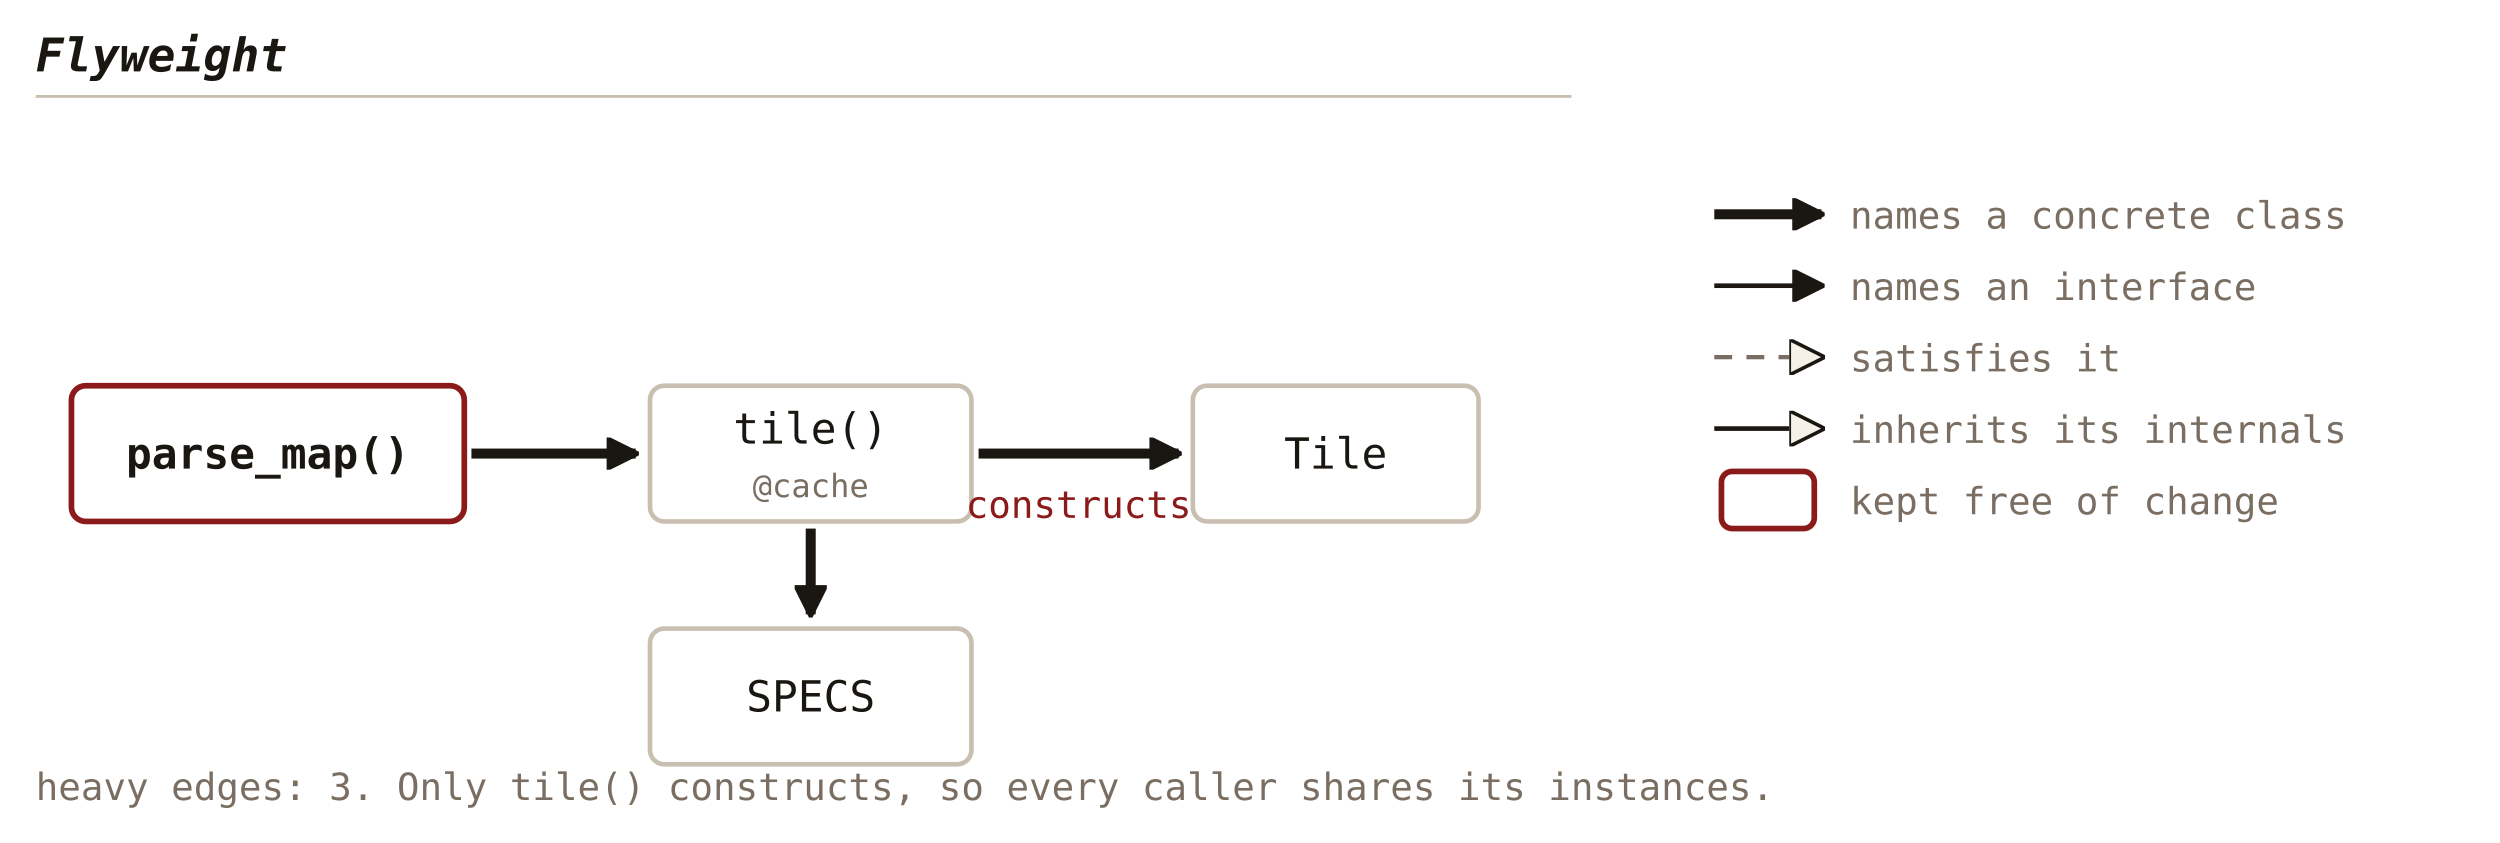
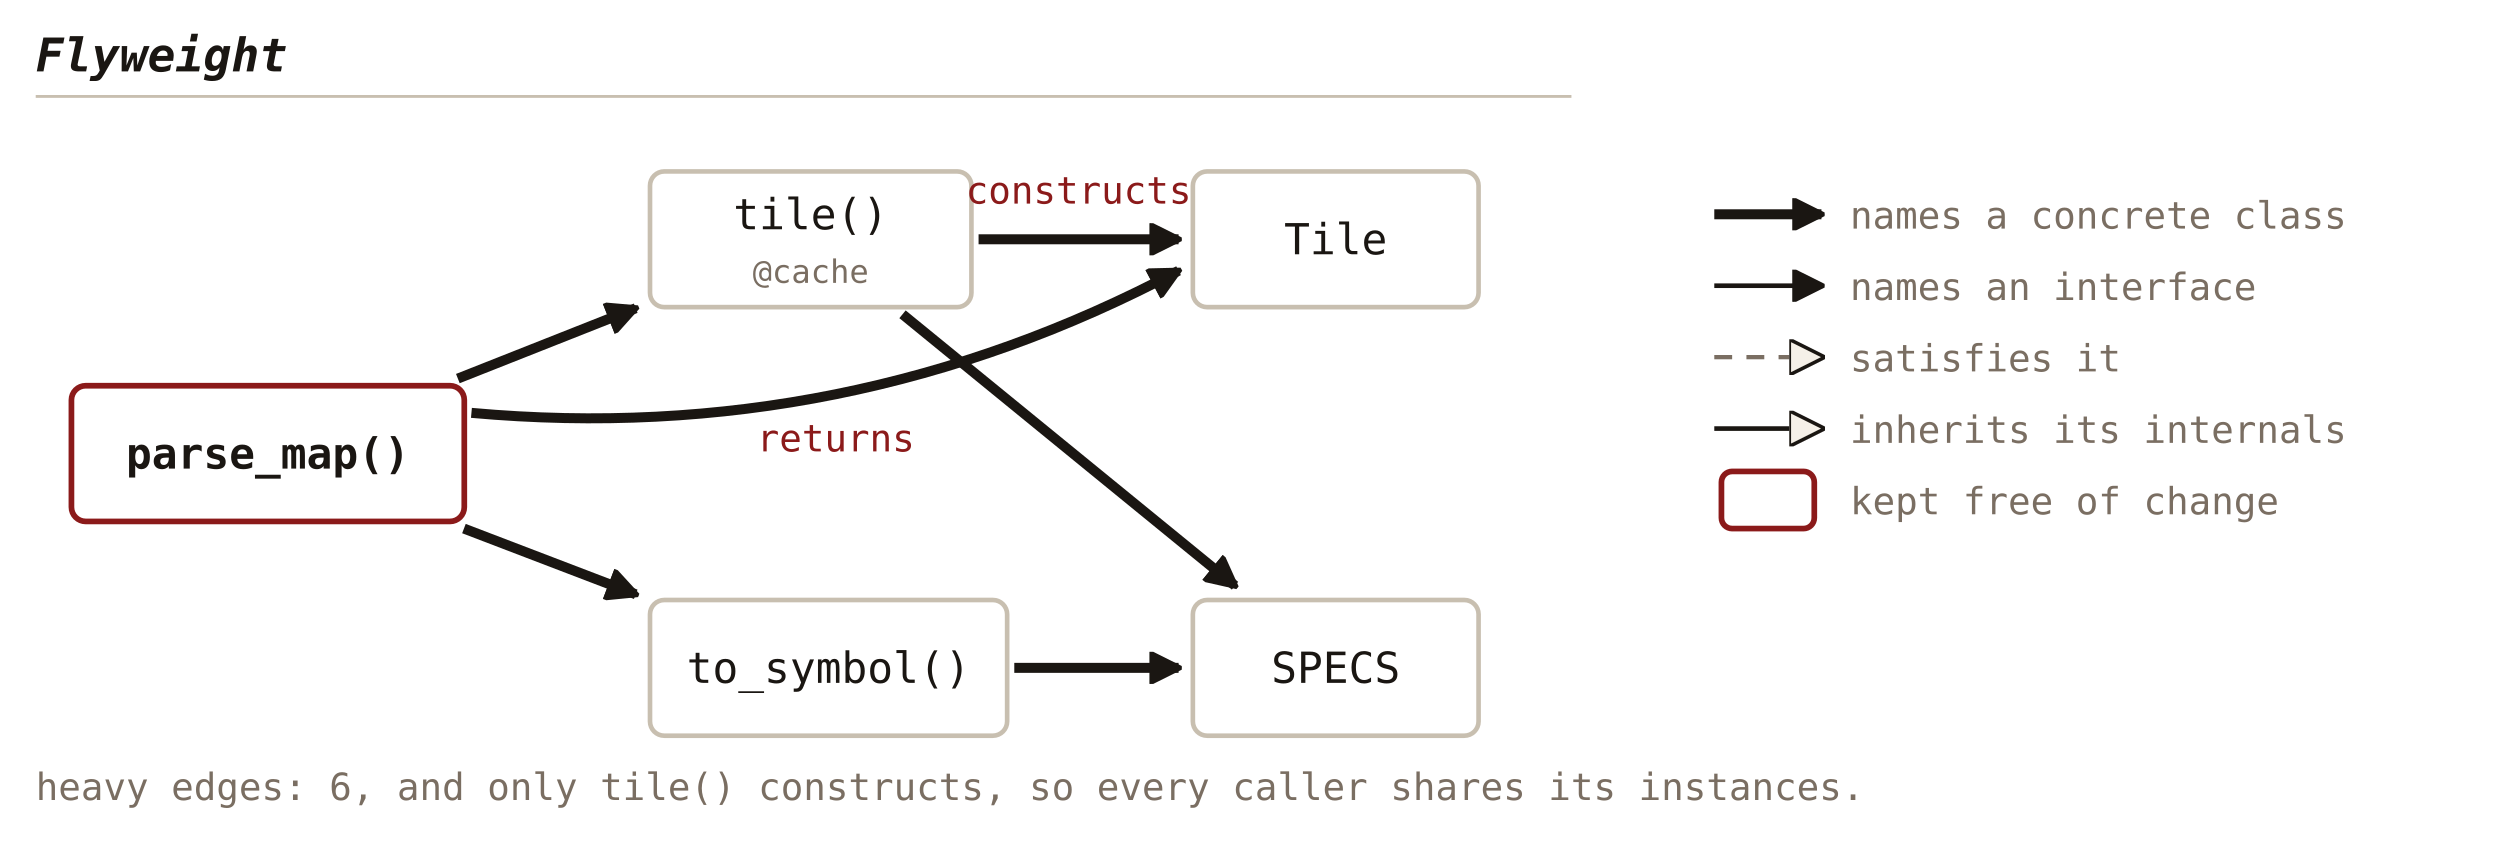
<svg xmlns="http://www.w3.org/2000/svg" viewBox="0 0 700 236" font-family="'JetBrains Mono', Consolas, monospace">
  <defs>
    <marker id="c35-solid" viewBox="0 0 10 10" refX="9" refY="5" markerWidth="9" markerHeight="9" orient="auto" markerUnits="userSpaceOnUse">
      <path d="M0,0 L10,5 L0,10 Z" fill="#1a1612" stroke="#1a1612" stroke-width="1" />
    </marker>
    <marker id="c35-hollow" viewBox="0 0 10 10" refX="9" refY="5" markerWidth="10" markerHeight="10" orient="auto" markerUnits="userSpaceOnUse">
      <path d="M0,0 L10,5 L0,10 Z" fill="#f5f0e8" stroke="#1a1612" stroke-width="1" />
    </marker>
  </defs>
  <text x="10" y="20" font-size="13" font-weight="bold" font-style="italic" fill="#1a1612" text-anchor="start">Flyweight</text>
  <line x1="10" y1="27" x2="440" y2="27" stroke="#c8bfb0" stroke-width="0.8" />
  <rect x="20" y="108" width="110" height="38" fill="none" stroke="#8b1a1a" stroke-width="1.6" rx="4" />
  <text x="75.0" y="131.2" font-size="12" font-weight="bold" fill="#1a1612" text-anchor="middle">parse_map()</text>
-   <rect x="182" y="108" width="90" height="38" fill="none" stroke="#c8bfb0" stroke-width="1.3" rx="4" />
-   <text x="227.0" y="124.2" font-size="12" fill="#1a1612" text-anchor="middle">tile()</text>
-   <text x="227.0" y="139.2" font-size="9" fill="#7a6e62" text-anchor="middle">@cache</text>
-   <rect x="334" y="108" width="80" height="38" fill="none" stroke="#c8bfb0" stroke-width="1.3" rx="4" />
-   <text x="374.0" y="131.2" font-size="12" fill="#1a1612" text-anchor="middle">Tile</text>
-   <rect x="182" y="176" width="90" height="38" fill="none" stroke="#c8bfb0" stroke-width="1.3" rx="4" />
-   <text x="227.0" y="199.2" font-size="12" fill="#1a1612" text-anchor="middle">SPECS</text>
-   <line x1="132.0" y1="127.0" x2="178.0" y2="127.0" stroke="#1a1612" stroke-width="2.8" marker-end="url(#c35-solid)" />
-   <line x1="274.0" y1="127.0" x2="330.0" y2="127.0" stroke="#1a1612" stroke-width="2.8" marker-end="url(#c35-solid)" />
-   <text x="302.0" y="145.0" font-size="10.5" fill="#8b1a1a" text-anchor="middle">constructs</text>
-   <line x1="227.0" y1="148.0" x2="227.0" y2="172.0" stroke="#1a1612" stroke-width="2.8" marker-end="url(#c35-solid)" />
-   <text x="10" y="224" font-size="10.5" fill="#7a6e62" text-anchor="start">heavy edges: 3. Only tile() constructs, so every caller shares its instances.</text>
+   <rect x="182" y="48" width="90" height="38" fill="none" stroke="#c8bfb0" stroke-width="1.3" rx="4" />
+   <text x="227.0" y="64.2" font-size="12" fill="#1a1612" text-anchor="middle">tile()</text>
+   <text x="227.0" y="79.2" font-size="9" fill="#7a6e62" text-anchor="middle">@cache</text>
+   <rect x="334" y="48" width="80" height="38" fill="none" stroke="#c8bfb0" stroke-width="1.3" rx="4" />
+   <text x="374.0" y="71.2" font-size="12" fill="#1a1612" text-anchor="middle">Tile</text>
+   <rect x="182" y="168" width="100" height="38" fill="none" stroke="#c8bfb0" stroke-width="1.3" rx="4" />
+   <text x="232.0" y="191.2" font-size="12" fill="#1a1612" text-anchor="middle">to_symbol()</text>
+   <rect x="334" y="168" width="80" height="38" fill="none" stroke="#c8bfb0" stroke-width="1.3" rx="4" />
+   <text x="374.0" y="191.2" font-size="12" fill="#1a1612" text-anchor="middle">SPECS</text>
+   <line x1="128.2" y1="106.0" x2="178.0" y2="86.3" stroke="#1a1612" stroke-width="2.8" marker-end="url(#c35-solid)" />
+   <line x1="129.9" y1="148.0" x2="178.0" y2="166.4" stroke="#1a1612" stroke-width="2.8" marker-end="url(#c35-solid)" />
+   <path d="M132.0,115.6 Q236.9,125.1 330.0,75.8" fill="none" stroke="#1a1612" stroke-width="2.8" marker-end="url(#c35-solid)" />
+   <text x="234.0" y="126.4" font-size="10.5" fill="#8b1a1a" text-anchor="middle">returns</text>
+   <line x1="274.0" y1="67.0" x2="330.0" y2="67.0" stroke="#1a1612" stroke-width="2.8" marker-end="url(#c35-solid)" />
+   <text x="302.0" y="57.0" font-size="10.5" fill="#8b1a1a" text-anchor="middle">constructs</text>
+   <line x1="252.7" y1="88.0" x2="345.8" y2="164.0" stroke="#1a1612" stroke-width="2.8" marker-end="url(#c35-solid)" />
+   <line x1="284.0" y1="187.0" x2="330.0" y2="187.0" stroke="#1a1612" stroke-width="2.8" marker-end="url(#c35-solid)" />
+   <text x="10" y="224" font-size="10.5" fill="#7a6e62" text-anchor="start">heavy edges: 6, and only tile() constructs, so every caller shares its instances.</text>
  <line x1="480" y1="60" x2="510" y2="60" stroke="#1a1612" stroke-width="2.8" marker-end="url(#c35-solid)" />
  <text x="518" y="64" font-size="10.5" fill="#7a6e62" text-anchor="start">names a concrete class</text>
  <line x1="480" y1="80" x2="510" y2="80" stroke="#1a1612" stroke-width="1.3" marker-end="url(#c35-solid)" />
  <text x="518" y="84" font-size="10.5" fill="#7a6e62" text-anchor="start">names an interface</text>
  <line x1="480" y1="100" x2="510" y2="100" stroke="#7a6e62" stroke-width="1.2" stroke-dasharray="5,4" marker-end="url(#c35-hollow)" />
  <text x="518" y="104" font-size="10.5" fill="#7a6e62" text-anchor="start">satisfies it</text>
  <line x1="480" y1="120" x2="510" y2="120" stroke="#1a1612" stroke-width="1.3" marker-end="url(#c35-hollow)" />
  <text x="518" y="124" font-size="10.5" fill="#7a6e62" text-anchor="start">inherits its internals</text>
  <rect x="482" y="132" width="26" height="16" fill="none" stroke="#8b1a1a" stroke-width="1.6" rx="3" />
  <text x="518" y="144" font-size="10.5" fill="#7a6e62" text-anchor="start">kept free of change</text>
</svg>
